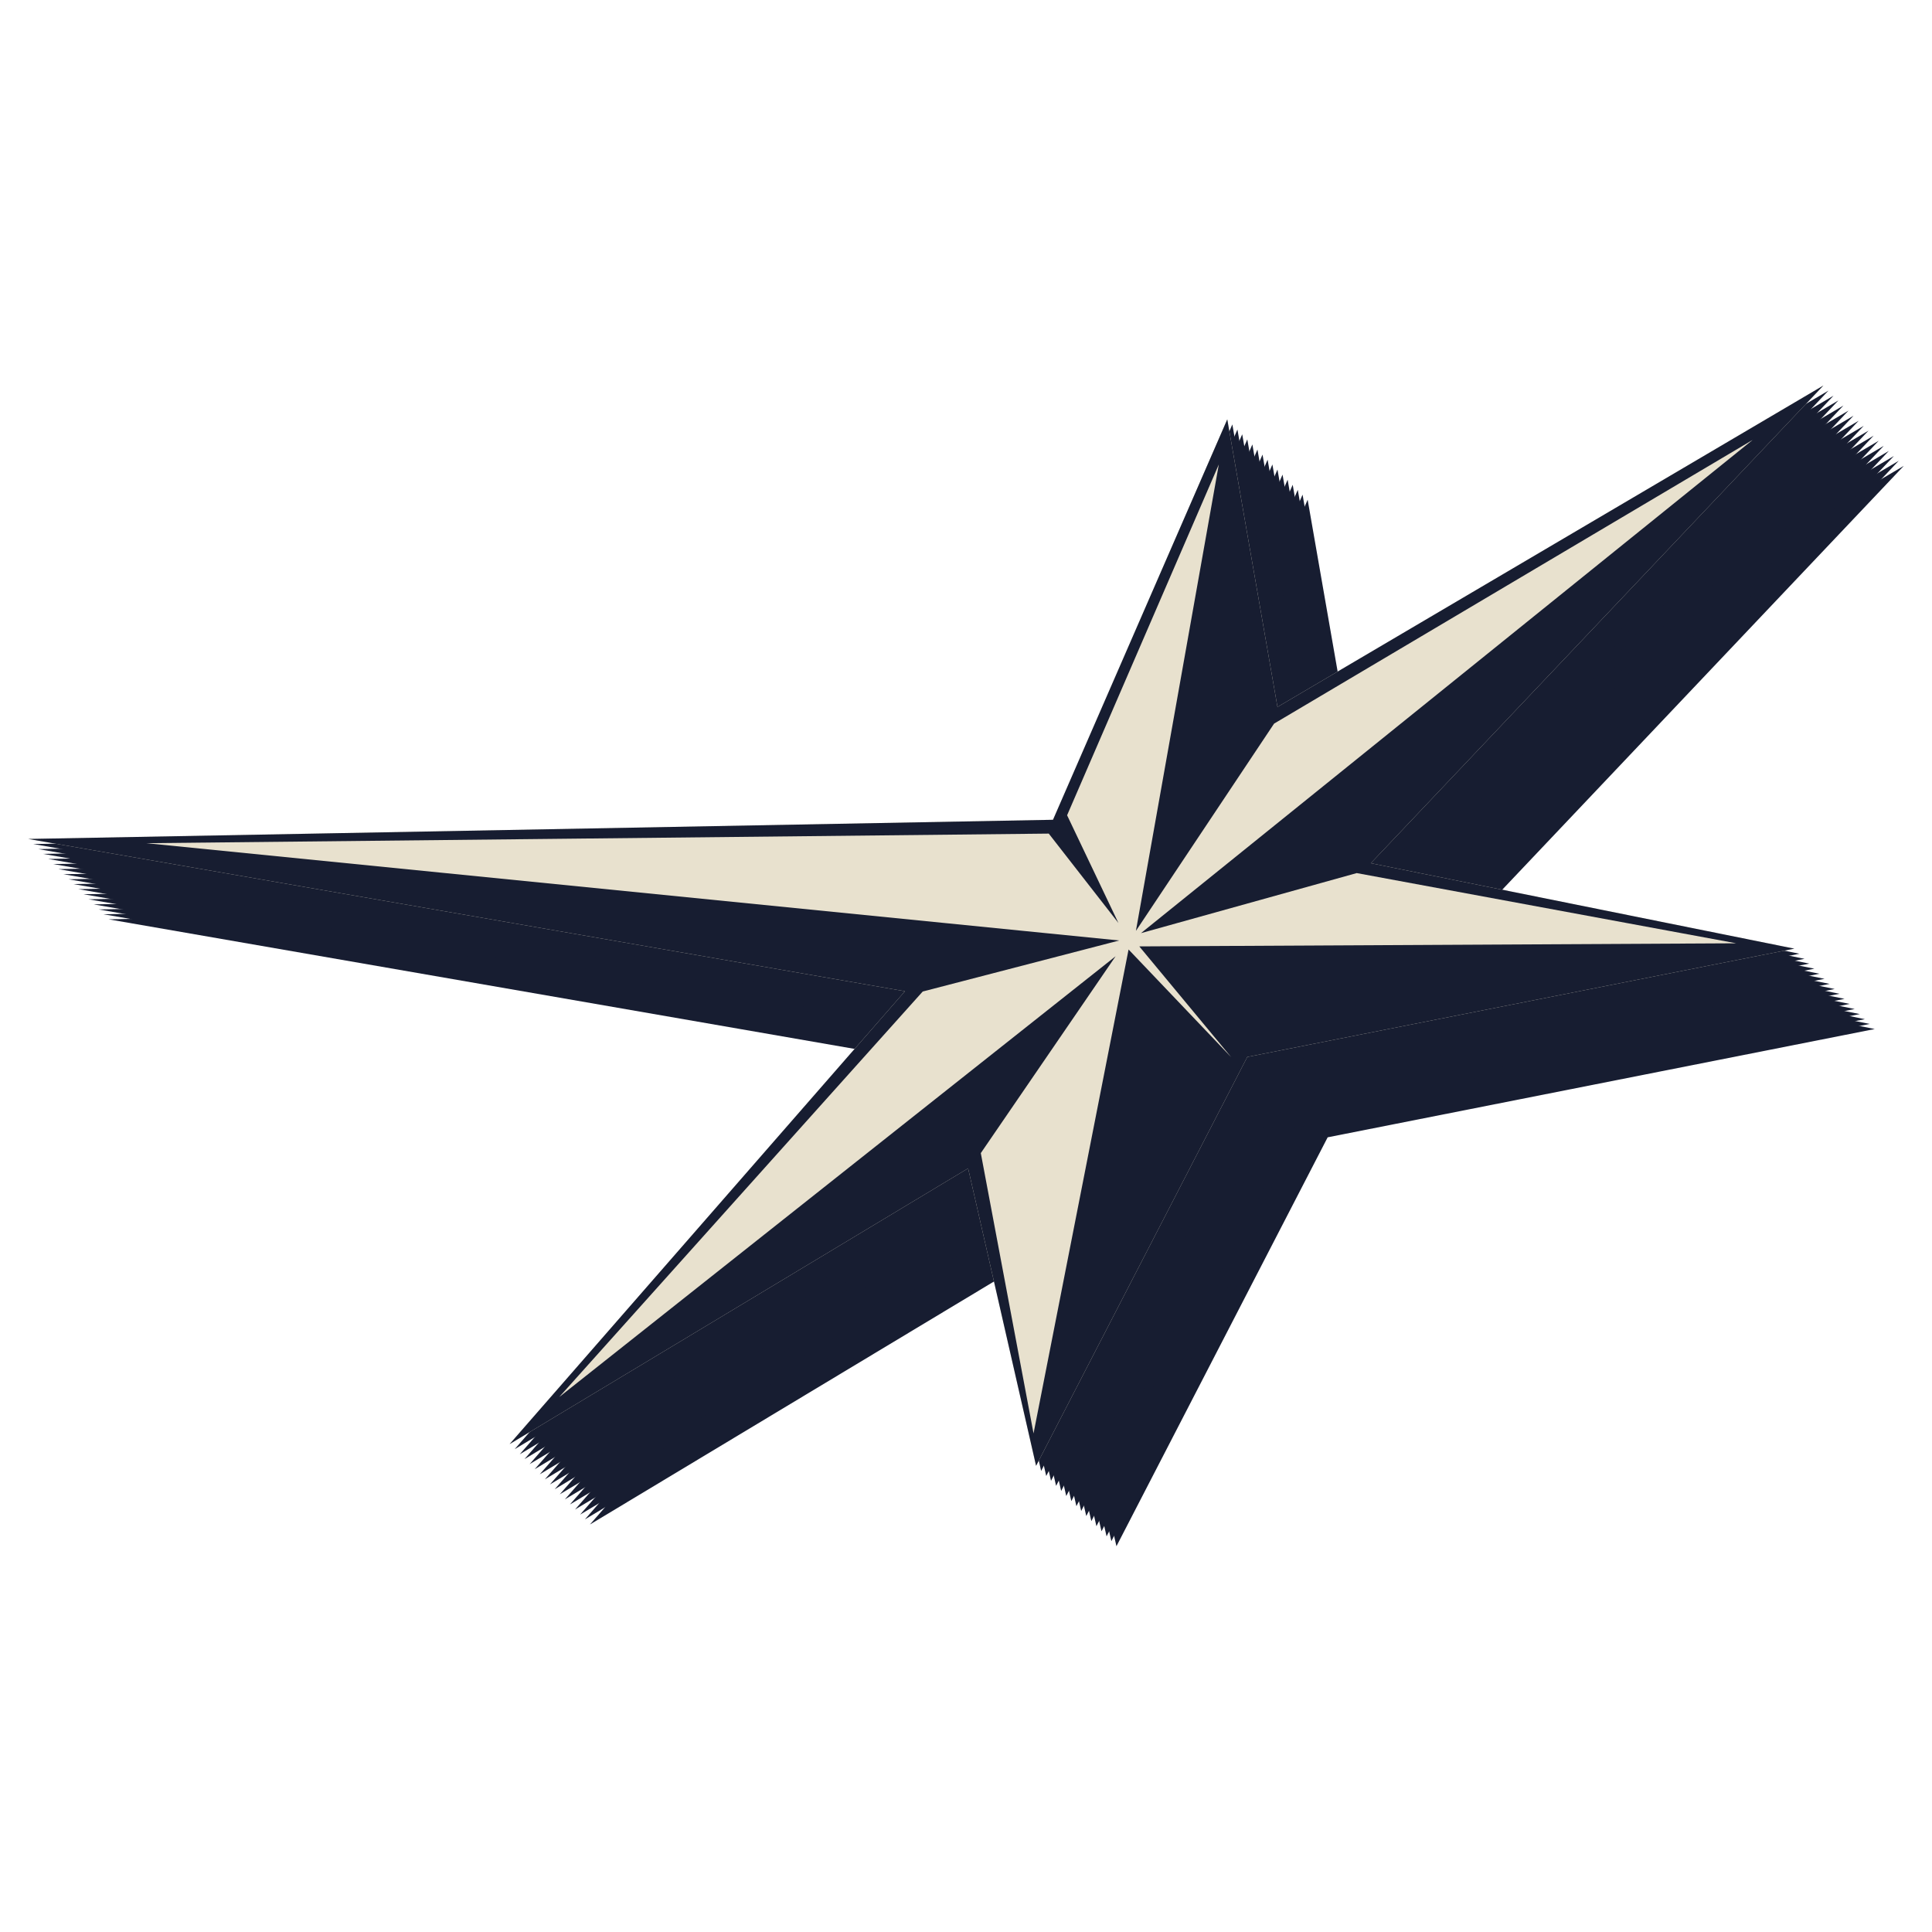
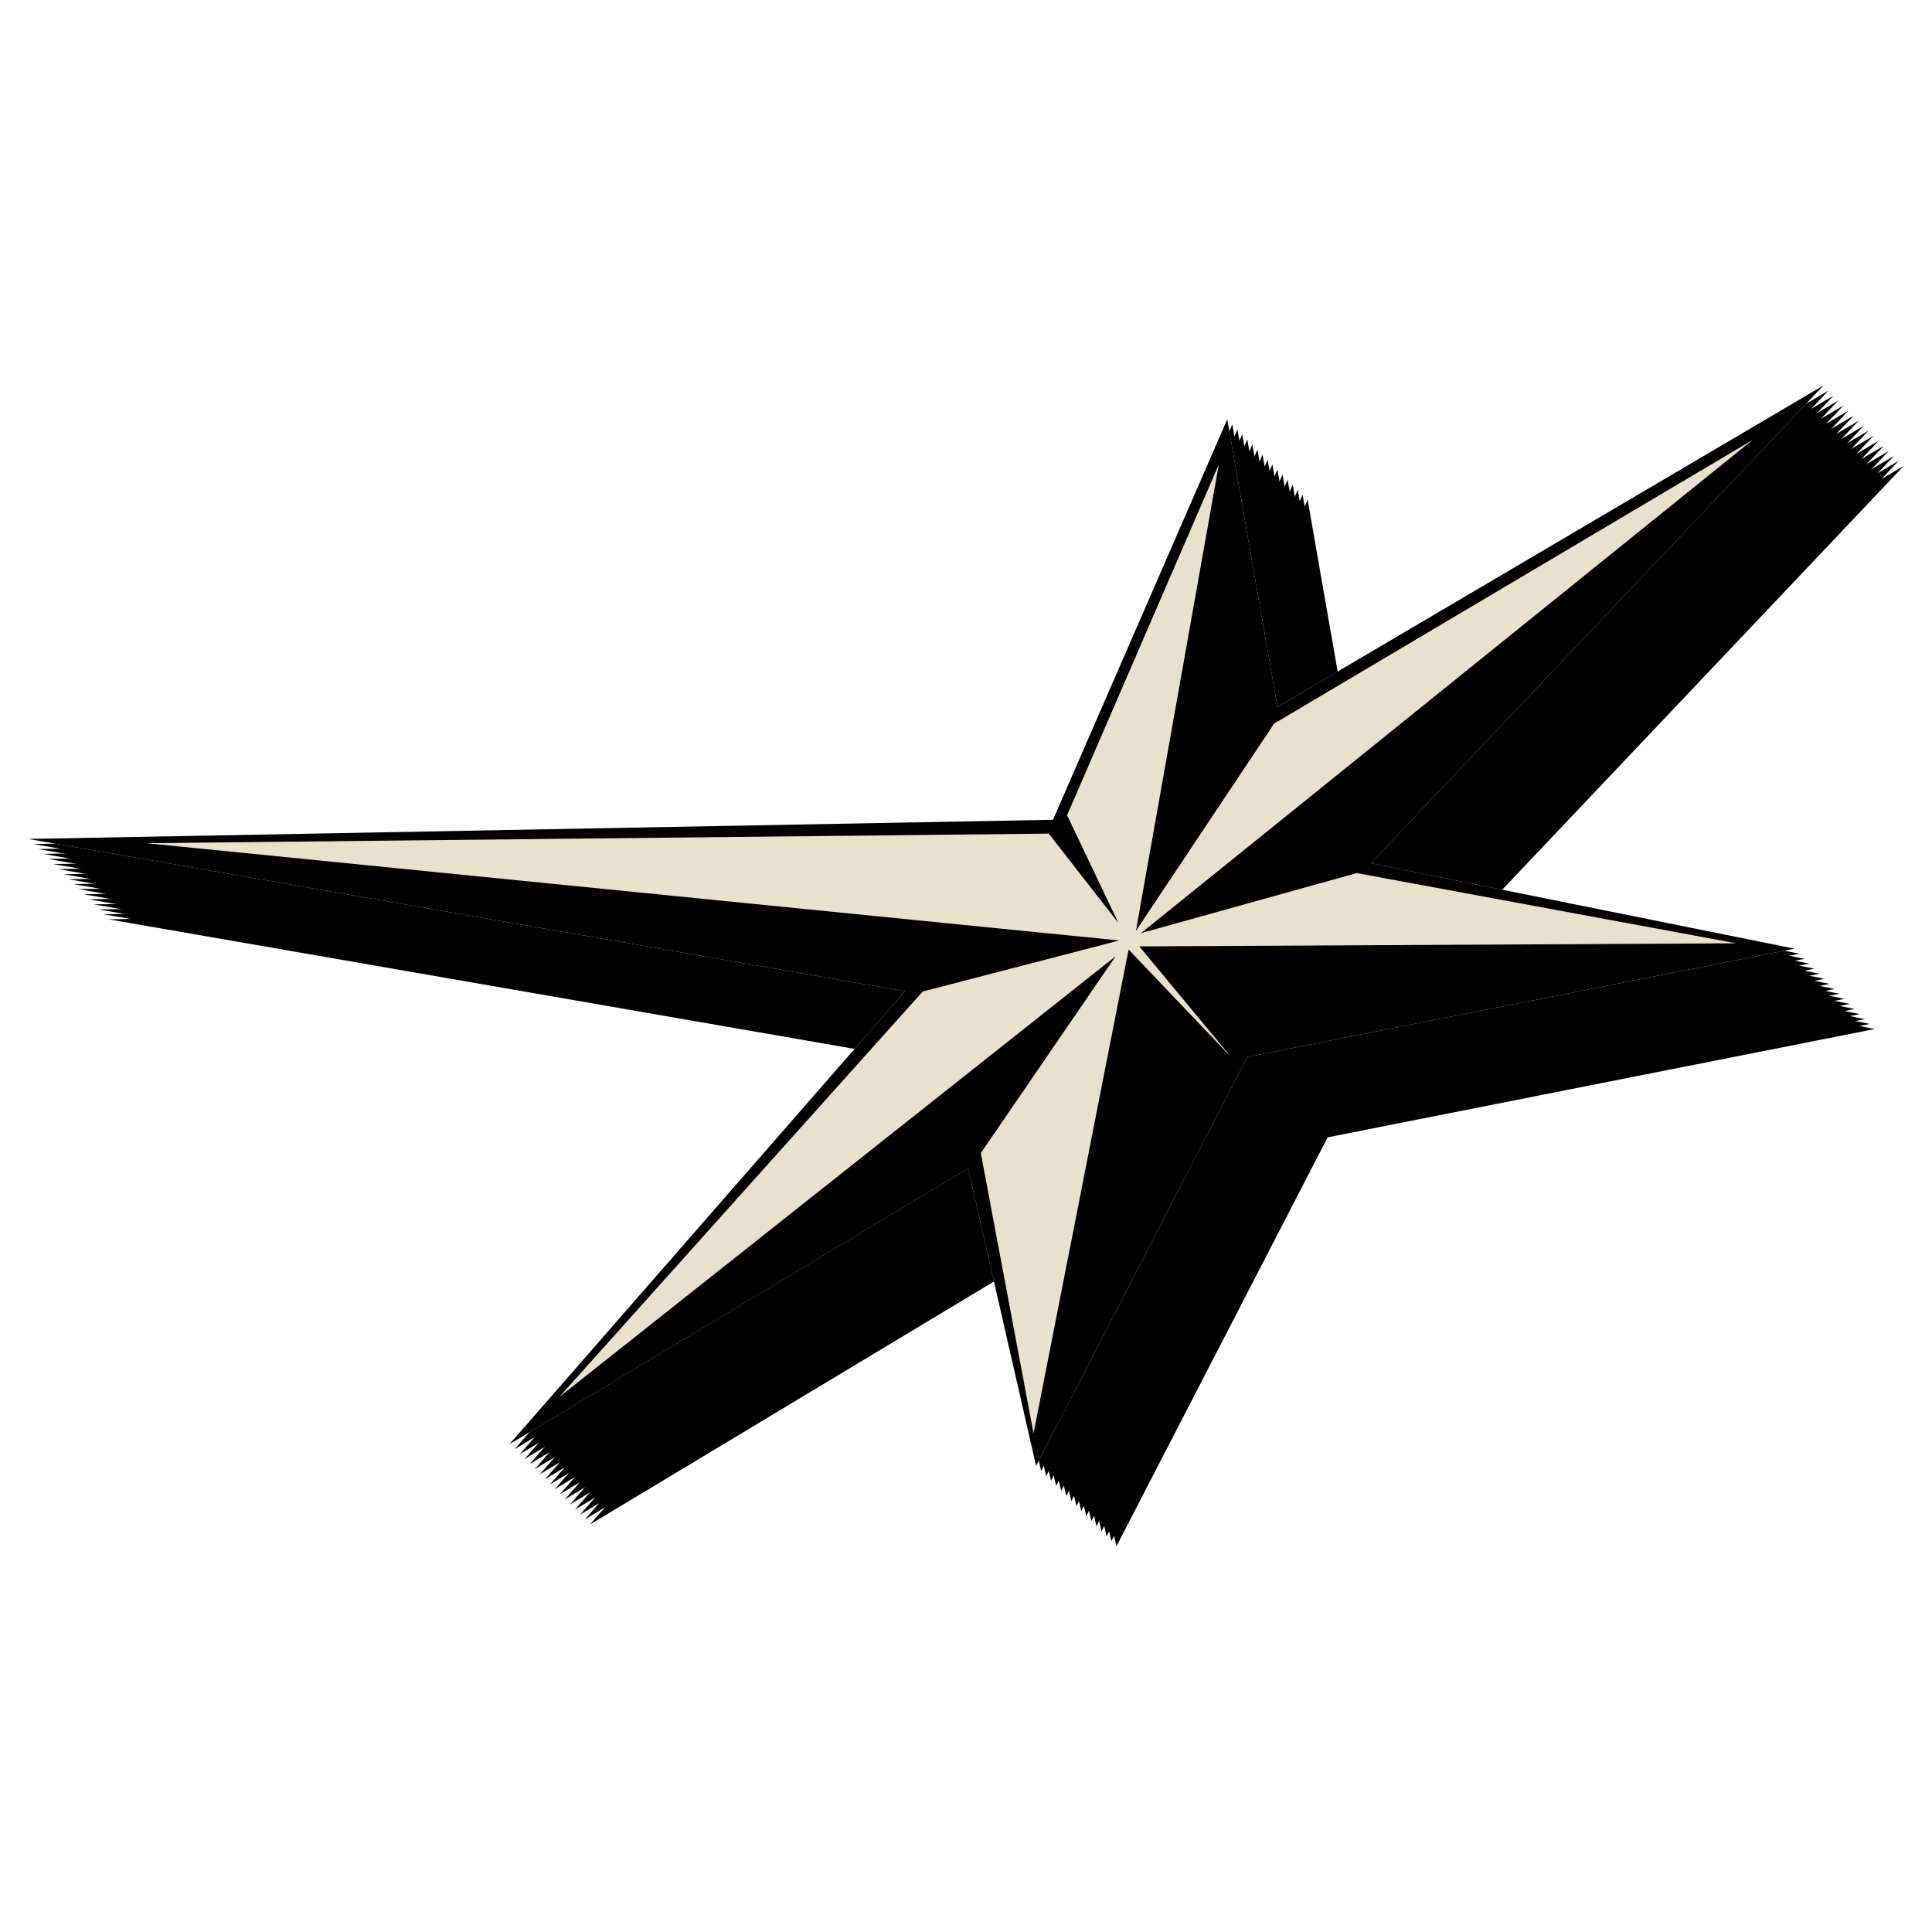
<svg xmlns="http://www.w3.org/2000/svg" viewBox="330.8 284.3 685.1 685.1" width="512" height="512">
  <defs>
    <clipPath id="t">
      <rect x="330.8" y="284.3" width="685.1" height="685.1" />
    </clipPath>
  </defs>
  <g clip-path="url(#t)">
-     <path d="M 1005.9,449.5 L 812.3,563.5 L 794.5,461.5 L 732.7,603.5 L 369.3,610.3 L 680.2,664.3 L 540.0,824.9 L 702.6,727.1 L 726.7,832.6 L 801.6,687.6 L 995.6,649.2 L 845.4,618.9 Z" fill="#171d31" />
-     <path d="M 1004.1,447.7 L 810.5,561.7 L 792.7,459.7 L 730.9,601.7 L 367.5,608.5 L 678.4,662.5 L 538.2,823.1 L 700.8,725.3 L 724.9,830.8 L 799.8,685.8 L 993.8,647.4 L 843.6,617.1 Z" fill="#171d31" />
-     <path d="M 1002.4,446.0 L 808.8,560.0 L 791.0,458.0 L 729.2,600.0 L 365.8,606.8 L 676.7,660.8 L 536.5,821.4 L 699.1,723.6 L 723.2,829.1 L 798.1,684.1 L 992.1,645.7 L 841.9,615.4 Z" fill="#171d31" />
-     <path d="M 1000.6,444.2 L 807.0,558.2 L 789.2,456.2 L 727.4,598.2 L 364.0,605.0 L 674.9,659.0 L 534.7,819.6 L 697.3,721.8 L 721.4,827.3 L 796.3,682.3 L 990.3,643.9 L 840.1,613.6 Z" fill="#171d31" />
-     <path d="M 998.8,442.4 L 805.2,556.4 L 787.4,454.4 L 725.6,596.4 L 362.2,603.2 L 673.1,657.2 L 532.9,817.8 L 695.5,720.0 L 719.6,825.5 L 794.5,680.5 L 988.5,642.1 L 838.3,611.8 Z" fill="#171d31" />
-     <path d="M 997.0,440.6 L 803.4,554.6 L 785.6,452.6 L 723.8,594.6 L 360.4,601.4 L 671.3,655.4 L 531.1,816.0 L 693.7,718.2 L 717.8,823.7 L 792.7,678.7 L 986.7,640.3 L 836.5,610.0 Z" fill="#171d31" />
-     <path d="M 995.2,438.8 L 801.6,552.8 L 783.8,450.8 L 722.0,592.8 L 358.6,599.6 L 669.5,653.6 L 529.3,814.2 L 691.9,716.4 L 716.0,821.9 L 790.9,676.9 L 984.9,638.5 L 834.7,608.2 Z" fill="#171d31" />
-     <path d="M 993.4,437.0 L 799.8,551.0 L 782.0,449.0 L 720.2,591.0 L 356.8,597.8 L 667.7,651.8 L 527.5,812.4 L 690.1,714.6 L 714.2,820.1 L 789.1,675.1 L 983.1,636.7 L 832.9,606.4 Z" fill="#171d31" />
-     <path d="M 991.7,435.3 L 798.1,549.3 L 780.3,447.3 L 718.5,589.3 L 355.1,596.1 L 666.0,650.1 L 525.8,810.7 L 688.4,712.9 L 712.5,818.4 L 787.4,673.4 L 981.4,635.0 L 831.2,604.7 Z" fill="#171d31" />
-     <path d="M 989.9,433.5 L 796.3,547.5 L 778.5,445.5 L 716.7,587.5 L 353.3,594.3 L 664.2,648.3 L 524.0,808.9 L 686.6,711.1 L 710.7,816.6 L 785.6,671.6 L 979.6,633.2 L 829.4,602.9 Z" fill="#171d31" />
-     <path d="M 988.1,431.7 L 794.5,545.7 L 776.7,443.7 L 714.9,585.7 L 351.5,592.5 L 662.4,646.5 L 522.2,807.1 L 684.8,709.3 L 708.9,814.8 L 783.8,669.8 L 977.8,631.4 L 827.6,601.1 Z" fill="#171d31" />
-     <path d="M 986.3,429.9 L 792.7,543.9 L 774.9,441.9 L 713.1,583.9 L 349.7,590.7 L 660.6,644.7 L 520.4,805.3 L 683.0,707.5 L 707.1,813.0 L 782.0,668.0 L 976.0,629.6 L 825.8,599.3 Z" fill="#171d31" />
-     <path d="M 984.5,428.1 L 790.9,542.1 L 773.1,440.1 L 711.3,582.1 L 347.9,588.9 L 658.8,642.9 L 518.6,803.5 L 681.2,705.7 L 705.3,811.2 L 780.2,666.2 L 974.2,627.8 L 824.0,597.5 Z" fill="#171d31" />
-     <path d="M 982.7,426.3 L 789.1,540.3 L 771.3,438.3 L 709.5,580.3 L 346.1,587.1 L 657.0,641.1 L 516.8,801.7 L 679.4,703.9 L 703.5,809.4 L 778.4,664.4 L 972.4,626.0 L 822.2,595.7 Z" fill="#171d31" />
-     <path d="M 981.0,424.6 L 787.4,538.6 L 769.6,436.6 L 707.8,578.6 L 344.4,585.4 L 655.3,639.4 L 515.1,800.0 L 677.7,702.2 L 701.8,807.7 L 776.7,662.7 L 970.7,624.3 L 820.5,594.0 Z" fill="#171d31" />
-     <path d="M 979.2,422.8 L 785.6,536.8 L 767.8,434.8 L 706.0,576.8 L 342.6,583.6 L 653.5,637.6 L 513.3,798.2 L 675.9,700.4 L 700.0,805.9 L 774.9,660.9 L 968.9,622.5 L 818.7,592.2 Z" fill="#171d31" />
+     <path d="M 1005.9,449.5 L 812.3,563.5 L 794.5,461.5 L 732.7,603.5 L 369.3,610.3 L 680.2,664.3 L 540.0,824.9 L 702.6,727.1 L 726.7,832.6 L 801.6,687.6 L 995.6,649.2 L 845.4,618.9 Z" fill="#000000" />
+     <path d="M 1004.1,447.7 L 810.5,561.7 L 792.7,459.7 L 730.9,601.7 L 367.5,608.5 L 678.4,662.5 L 538.2,823.1 L 700.8,725.3 L 724.9,830.8 L 799.8,685.8 L 993.8,647.4 L 843.6,617.1 Z" fill="#000000" />
+     <path d="M 1002.4,446.0 L 808.8,560.0 L 791.0,458.0 L 729.2,600.0 L 365.8,606.8 L 676.7,660.8 L 536.5,821.4 L 699.1,723.6 L 723.2,829.1 L 798.1,684.1 L 992.1,645.7 L 841.9,615.4 Z" fill="#000000" />
+     <path d="M 1000.6,444.2 L 807.0,558.2 L 789.2,456.2 L 727.4,598.2 L 364.0,605.0 L 674.9,659.0 L 534.7,819.6 L 697.3,721.8 L 721.4,827.3 L 796.3,682.3 L 990.3,643.9 L 840.1,613.6 Z" fill="#000000" />
+     <path d="M 998.8,442.4 L 805.2,556.4 L 787.4,454.4 L 725.6,596.4 L 362.2,603.2 L 673.1,657.2 L 532.9,817.8 L 695.5,720.0 L 719.6,825.5 L 794.5,680.5 L 988.5,642.1 L 838.3,611.8 Z" fill="#000000" />
+     <path d="M 997.0,440.6 L 803.4,554.6 L 785.6,452.6 L 723.8,594.6 L 360.4,601.4 L 671.3,655.4 L 531.1,816.0 L 693.7,718.2 L 717.8,823.7 L 792.7,678.7 L 986.7,640.3 L 836.5,610.0 Z" fill="#000000" />
+     <path d="M 995.2,438.8 L 801.6,552.8 L 783.8,450.8 L 722.0,592.8 L 358.6,599.6 L 669.5,653.6 L 529.3,814.2 L 691.9,716.4 L 716.0,821.9 L 790.9,676.9 L 984.9,638.5 L 834.7,608.2 Z" fill="#000000" />
+     <path d="M 993.4,437.0 L 799.8,551.0 L 782.0,449.0 L 720.2,591.0 L 356.8,597.8 L 667.7,651.8 L 527.5,812.4 L 690.1,714.6 L 714.2,820.1 L 789.1,675.1 L 983.1,636.7 L 832.9,606.4 Z" fill="#000000" />
+     <path d="M 991.7,435.3 L 798.1,549.3 L 780.3,447.3 L 718.5,589.3 L 355.1,596.1 L 666.0,650.1 L 525.8,810.7 L 688.4,712.9 L 712.5,818.4 L 787.4,673.4 L 981.4,635.0 L 831.2,604.7 Z" fill="#000000" />
+     <path d="M 989.9,433.5 L 796.3,547.5 L 778.5,445.5 L 716.7,587.5 L 353.3,594.3 L 664.2,648.3 L 524.0,808.9 L 686.6,711.1 L 710.7,816.6 L 785.6,671.6 L 979.6,633.2 L 829.4,602.9 Z" fill="#000000" />
+     <path d="M 988.1,431.7 L 794.5,545.7 L 776.7,443.7 L 714.9,585.7 L 351.5,592.5 L 662.4,646.5 L 522.2,807.1 L 684.8,709.3 L 708.9,814.8 L 783.8,669.8 L 977.8,631.4 L 827.6,601.1 Z" fill="#000000" />
+     <path d="M 986.3,429.9 L 792.7,543.9 L 774.9,441.9 L 713.1,583.9 L 349.7,590.7 L 660.6,644.7 L 520.4,805.3 L 683.0,707.5 L 707.1,813.0 L 782.0,668.0 L 976.0,629.6 L 825.8,599.3 Z" fill="#000000" />
+     <path d="M 984.5,428.1 L 790.9,542.1 L 773.1,440.1 L 711.3,582.1 L 347.9,588.9 L 658.8,642.9 L 518.6,803.5 L 681.2,705.7 L 705.3,811.2 L 780.2,666.2 L 974.2,627.8 L 824.0,597.5 Z" fill="#000000" />
+     <path d="M 982.7,426.3 L 789.1,540.3 L 771.3,438.3 L 709.5,580.3 L 346.1,587.1 L 657.0,641.1 L 516.8,801.7 L 679.4,703.9 L 703.5,809.4 L 778.4,664.4 L 972.4,626.0 L 822.2,595.7 Z" fill="#000000" />
+     <path d="M 981.0,424.6 L 787.4,538.6 L 769.6,436.6 L 707.8,578.6 L 344.4,585.4 L 655.3,639.4 L 515.1,800.0 L 677.7,702.2 L 701.8,807.7 L 776.7,662.7 L 970.7,624.3 L 820.5,594.0 Z" fill="#000000" />
+     <path d="M 979.2,422.8 L 785.6,536.8 L 767.8,434.8 L 706.0,576.8 L 342.6,583.6 L 653.5,637.6 L 513.3,798.2 L 675.9,700.4 L 700.0,805.9 L 774.9,660.9 L 968.9,622.5 L 818.7,592.2 Z" fill="#000000" />
    <path d="M 977.4,421.0 L 783.8,535.0 L 766.0,433.0 L 704.2,575.0 L 340.8,581.8 L 651.7,635.8 L 511.5,796.4 L 674.1,698.6 L 698.2,804.1 L 773.1,659.1 L 967.1,620.7 L 816.9,590.4 Z" fill="#e8e1ce" />
-     <path d="M 977.4,421.0 L 783.8,535.0 L 766.0,433.0 L 704.2,575.0 L 340.8,581.8 L 651.7,635.8 L 511.5,796.4 L 674.1,698.6 L 698.2,804.1 L 773.1,659.1 L 967.1,620.7 L 816.9,590.4 Z M 952.3,440.3 L 735.4,615.2 L 811.9,593.9 L 946.5,618.8 L 734.8,619.9 L 767.4,659.2 L 731.0,621.0 L 697.3,792.6 L 678.6,693.2 L 726.4,623.4 L 529.1,779.7 L 658.0,635.9 L 727.7,617.8 L 382.7,583.3 L 702.7,579.9 L 727.4,611.6 L 709.2,573.4 L 763.0,449.0 L 733.6,614.4 L 782.6,540.9 Z" fill="#171d31" fill-rule="evenodd" />
+     <path d="M 977.4,421.0 L 783.8,535.0 L 766.0,433.0 L 704.2,575.0 L 340.8,581.8 L 651.7,635.8 L 511.5,796.4 L 674.1,698.6 L 698.2,804.1 L 773.1,659.1 L 967.1,620.7 L 816.9,590.4 Z M 952.3,440.3 L 735.4,615.2 L 811.9,593.9 L 946.5,618.8 L 734.8,619.9 L 767.4,659.2 L 731.0,621.0 L 697.3,792.6 L 678.6,693.2 L 726.4,623.4 L 529.1,779.7 L 658.0,635.9 L 727.7,617.8 L 382.7,583.3 L 702.7,579.9 L 727.4,611.6 L 709.2,573.4 L 763.0,449.0 L 733.6,614.4 L 782.6,540.9 Z" fill="#000000" fill-rule="evenodd" />
  </g>
</svg>
